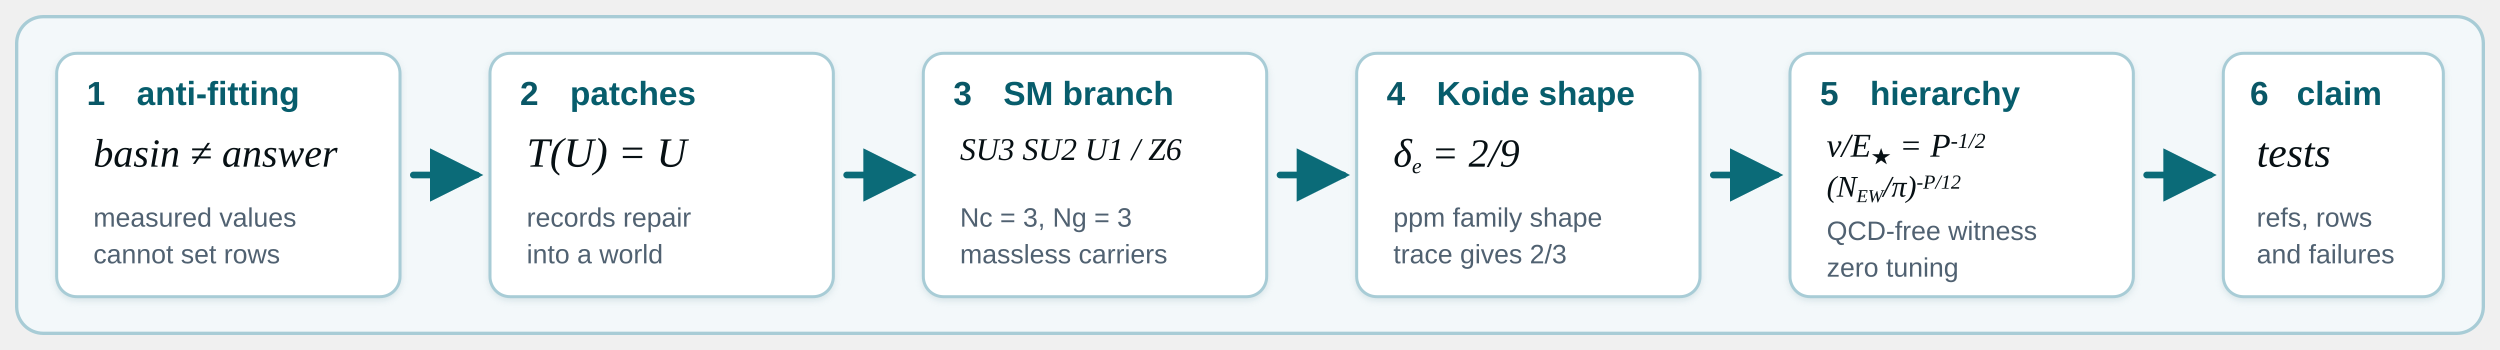
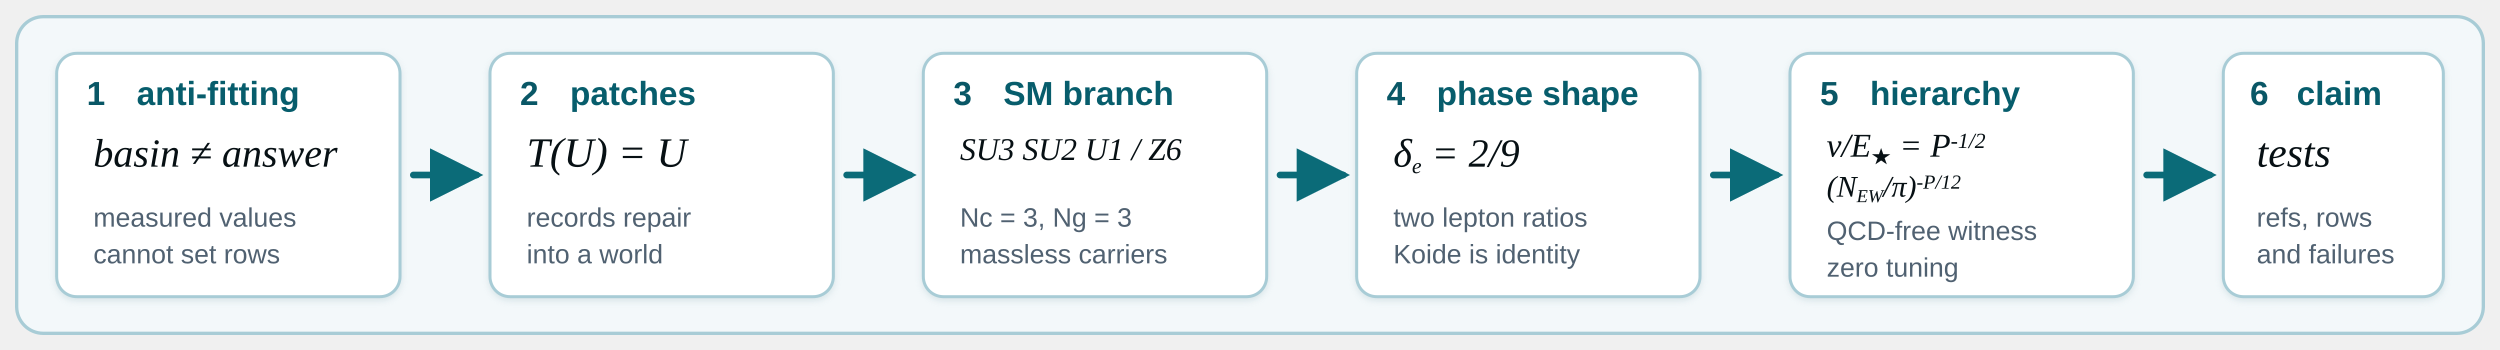
<svg xmlns="http://www.w3.org/2000/svg" width="1500" height="210" viewBox="0 0 1500 210" role="img" aria-labelledby="title desc">
  <defs>
    <marker id="arrow" markerWidth="10" markerHeight="10" refX="8" refY="5" orient="auto" markerUnits="strokeWidth">
      <path d="M1,1 L9,5 L1,9 Z" fill="#0b6b78" />
    </marker>
    <filter id="shadow" x="-4%" y="-6%" width="108%" height="112%">
      <feDropShadow dx="0" dy="1.6" stdDeviation="1.8" flood-color="#b7cdd4" flood-opacity="0.46" />
    </filter>
    <style>
      .bg { fill: #f3f8fa; stroke: #a8ccd6; stroke-width: 2; }
      .box { fill: #ffffff; stroke: #a8ccd6; stroke-width: 1.8; filter: url(#shadow); }
      .num { fill: #095766; font-family: "Helvetica Neue", Arial, sans-serif; font-weight: 700; }
      .head { fill: #075d6c; font-family: "Helvetica Neue", Arial, sans-serif; font-weight: 700; }
      .body { fill: #506171; font-family: "Helvetica Neue", Arial, sans-serif; }
      .math { fill: #071014; font-family: "Times New Roman", Times, serif; font-style: italic; }
      .arrow { fill: none; stroke: #0b6b78; stroke-width: 4; stroke-linecap: round; marker-end: url(#arrow); }
    </style>
  </defs>
  <rect x="10" y="10" width="1480" height="190" rx="16" class="bg" />
  <g transform="translate(34,32)">
    <rect x="0" y="0" width="206" height="146" rx="12" class="box" />
    <text x="18" y="31" class="num" font-size="20">1</text>
    <text x="48" y="31" class="head" font-size="20">anti-fitting</text>
    <text x="22" y="68" class="math" font-size="24">basin ≠ answer</text>
    <text x="22" y="104" class="body" font-size="16">measured values</text>
    <text x="22" y="126" class="body" font-size="16">cannot set rows</text>
  </g>
  <path d="M248,105 L286,105" class="arrow" />
  <g transform="translate(294,32)">
    <rect x="0" y="0" width="206" height="146" rx="12" class="box" />
    <text x="18" y="31" class="num" font-size="20">2</text>
    <text x="48" y="31" class="head" font-size="20">patches</text>
    <text x="22" y="68" class="math" font-size="25">T(U) = U</text>
    <text x="22" y="104" class="body" font-size="16">records repair</text>
    <text x="22" y="126" class="body" font-size="16">into a world</text>
  </g>
  <path d="M508,105 L546,105" class="arrow" />
  <g transform="translate(554,32)">
    <rect x="0" y="0" width="206" height="146" rx="12" class="box" />
    <text x="18" y="31" class="num" font-size="20">3</text>
    <text x="48" y="31" class="head" font-size="20">SM branch</text>
    <text x="22" y="64" class="math" font-size="19">SU3 SU2 U1 / Z6</text>
    <text x="22" y="104" class="body" font-size="16">Nc = 3, Ng = 3</text>
    <text x="22" y="126" class="body" font-size="16">massless carriers</text>
  </g>
  <path d="M768,105 L806,105" class="arrow" />
  <g transform="translate(814,32)">
    <rect x="0" y="0" width="206" height="146" rx="12" class="box" />
    <text x="18" y="31" class="num" font-size="20">4</text>
-     <text x="48" y="31" class="head" font-size="20">Koide shape</text>
+     <text x="48" y="31" class="head" font-size="20">phase shape</text>
    <text x="22" y="68" class="math" font-size="24">δ<tspan baseline-shift="-30%" font-size="13">e</tspan> = 2/9</text>
-     <text x="22" y="104" class="body" font-size="16">ppm family shape</text>
-     <text x="22" y="126" class="body" font-size="16">trace gives 2/3</text>
+     <text x="22" y="104" class="body" font-size="16">two lepton ratios</text>
+     <text x="22" y="126" class="body" font-size="16">Koide is identity</text>
  </g>
  <path d="M1028,105 L1066,105" class="arrow" />
  <g transform="translate(1074,32)">
    <rect x="0" y="0" width="206" height="146" rx="12" class="box" />
    <text x="18" y="31" class="num" font-size="20">5</text>
    <text x="48" y="31" class="head" font-size="20">hierarchy</text>
    <text x="22" y="62" class="math" font-size="20">v/E<tspan baseline-shift="-30%" font-size="12">★</tspan> = P<tspan baseline-shift="super" font-size="13">-1/2</tspan>
    </text>
    <text x="22" y="86" class="math" font-size="18">(N<tspan baseline-shift="-30%" font-size="11">EW</tspan>/π)<tspan baseline-shift="super" font-size="12">-P/12</tspan>
    </text>
    <text x="22" y="112" class="body" font-size="16">QCD-free witness</text>
    <text x="22" y="134" class="body" font-size="16">zero tuning</text>
  </g>
  <path d="M1288,105 L1326,105" class="arrow" />
  <g transform="translate(1334,32)">
    <rect x="0" y="0" width="132" height="146" rx="12" class="box" />
    <text x="16" y="31" class="num" font-size="20">6</text>
    <text x="44" y="31" class="head" font-size="20">claim</text>
    <text x="20" y="68" class="math" font-size="25">tests</text>
    <text x="20" y="104" class="body" font-size="16">refs, rows</text>
    <text x="20" y="126" class="body" font-size="16">and failures</text>
  </g>
</svg>
